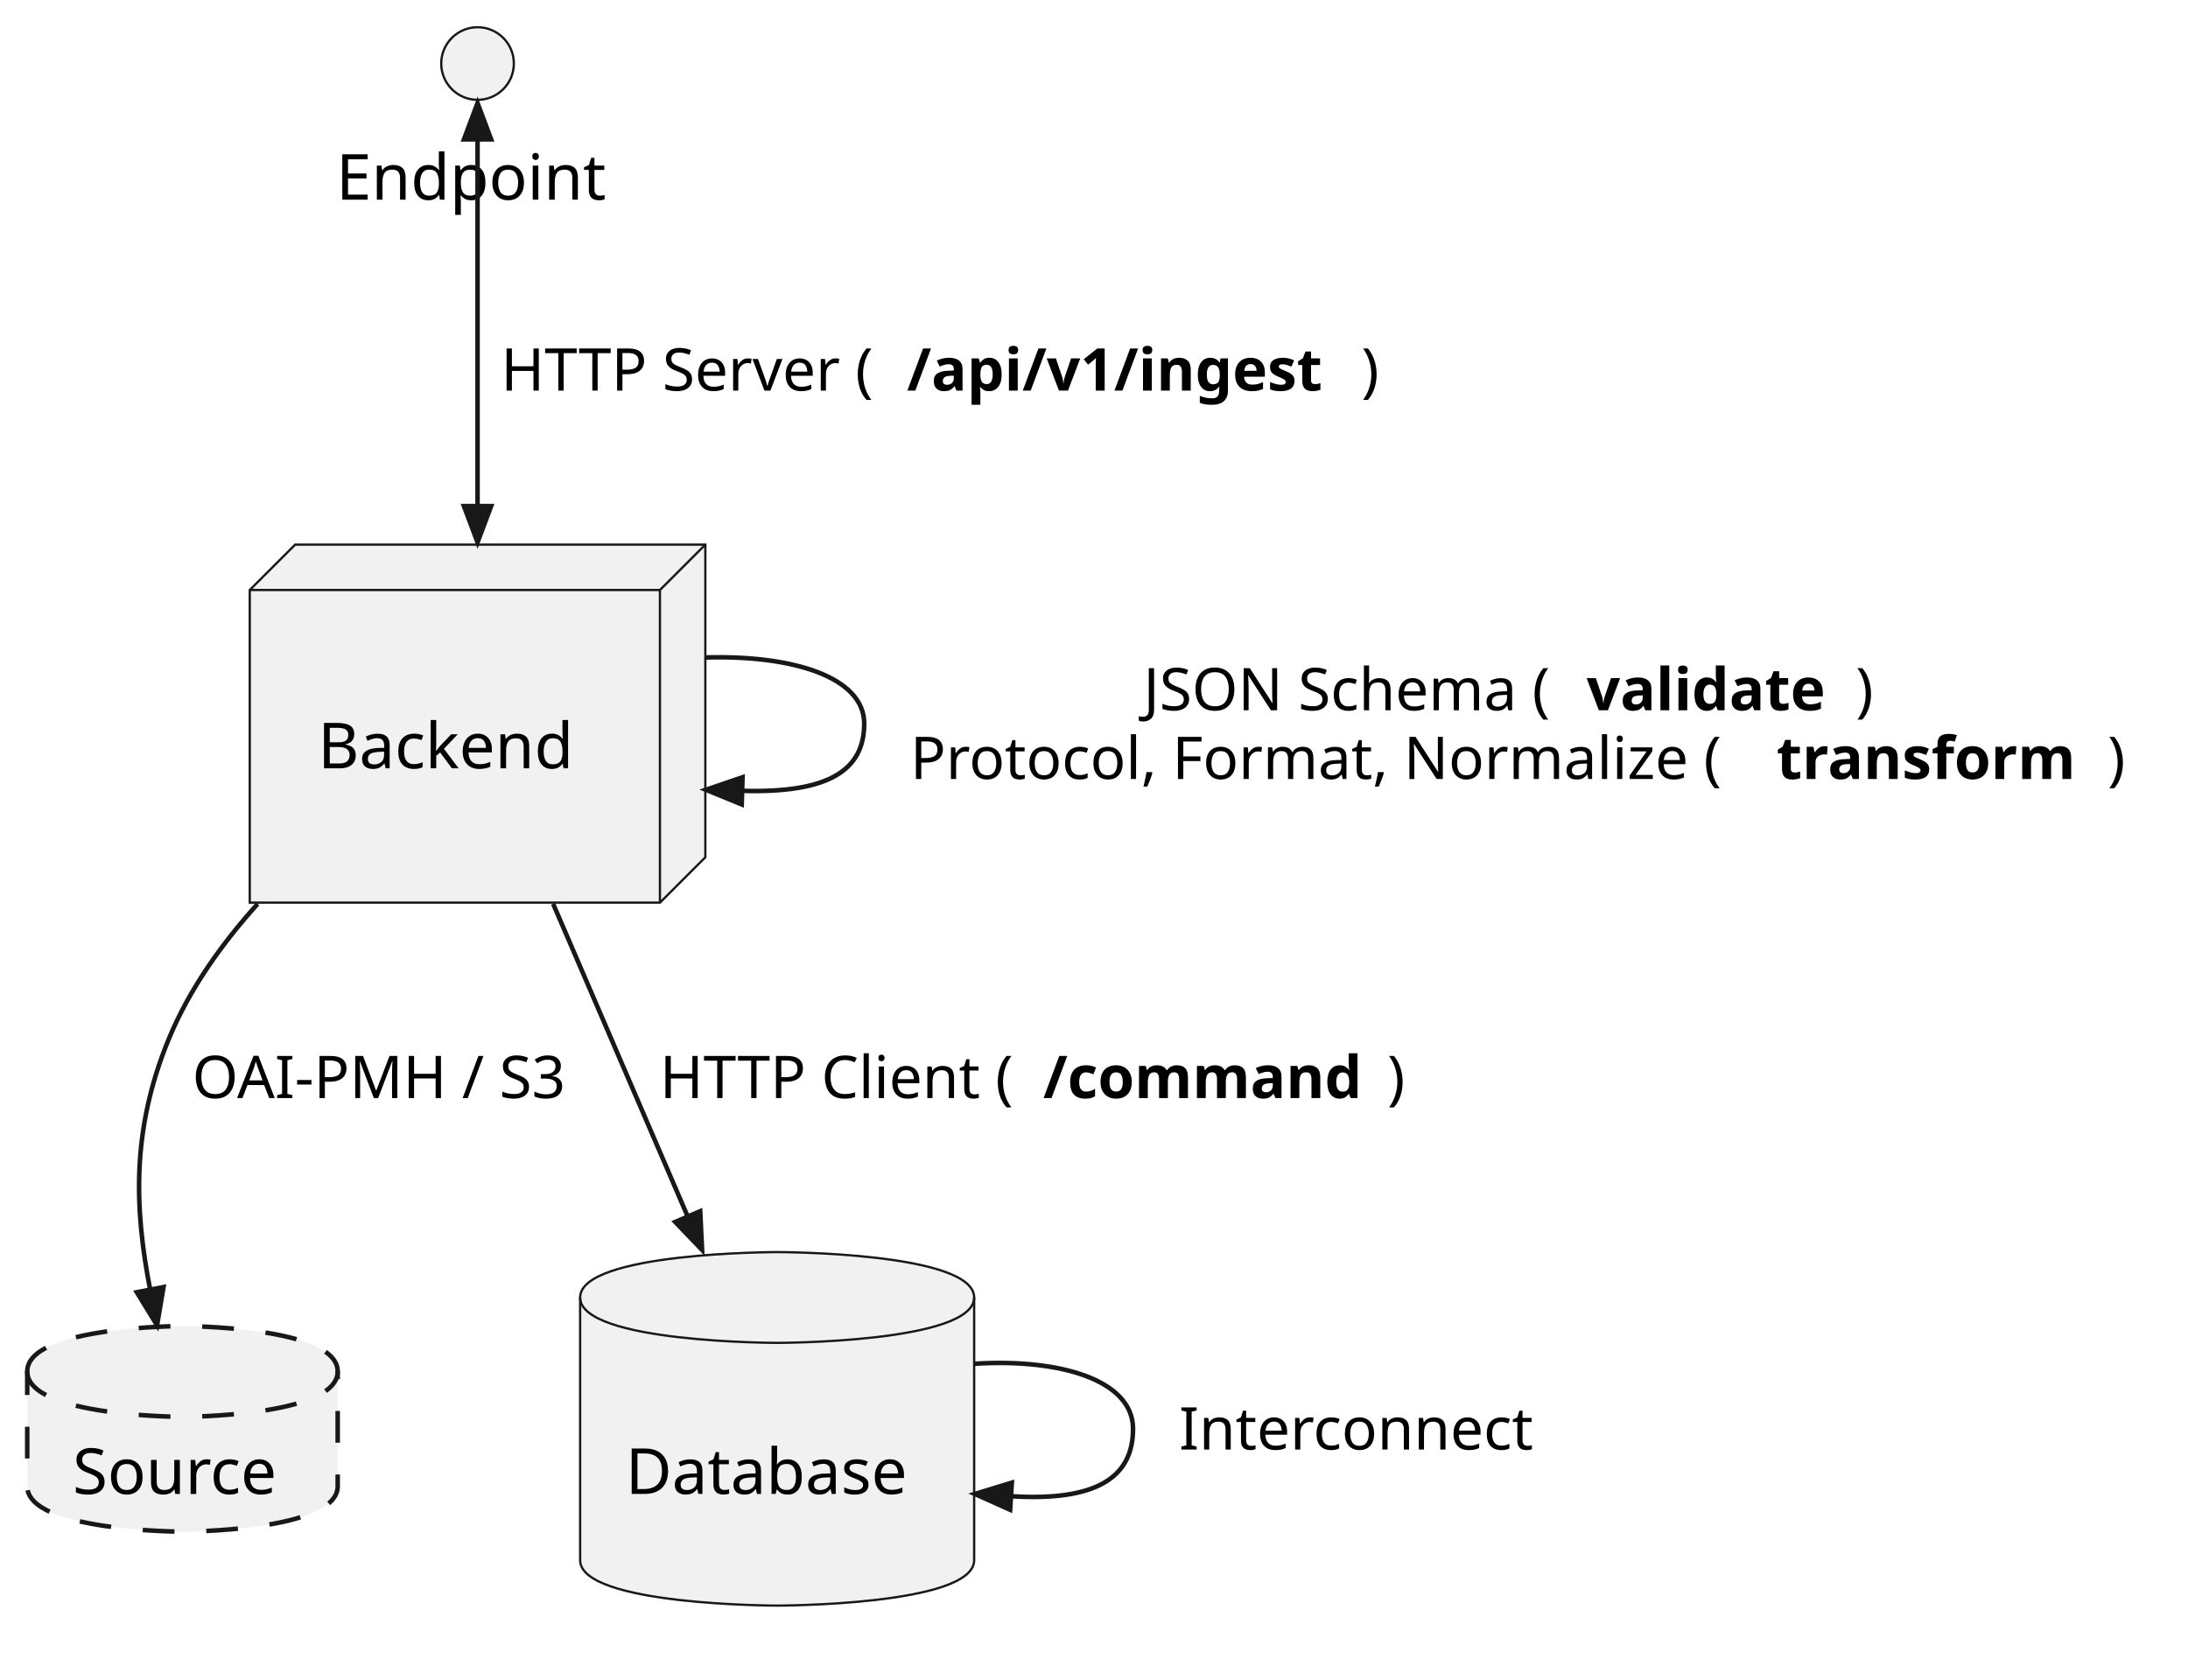
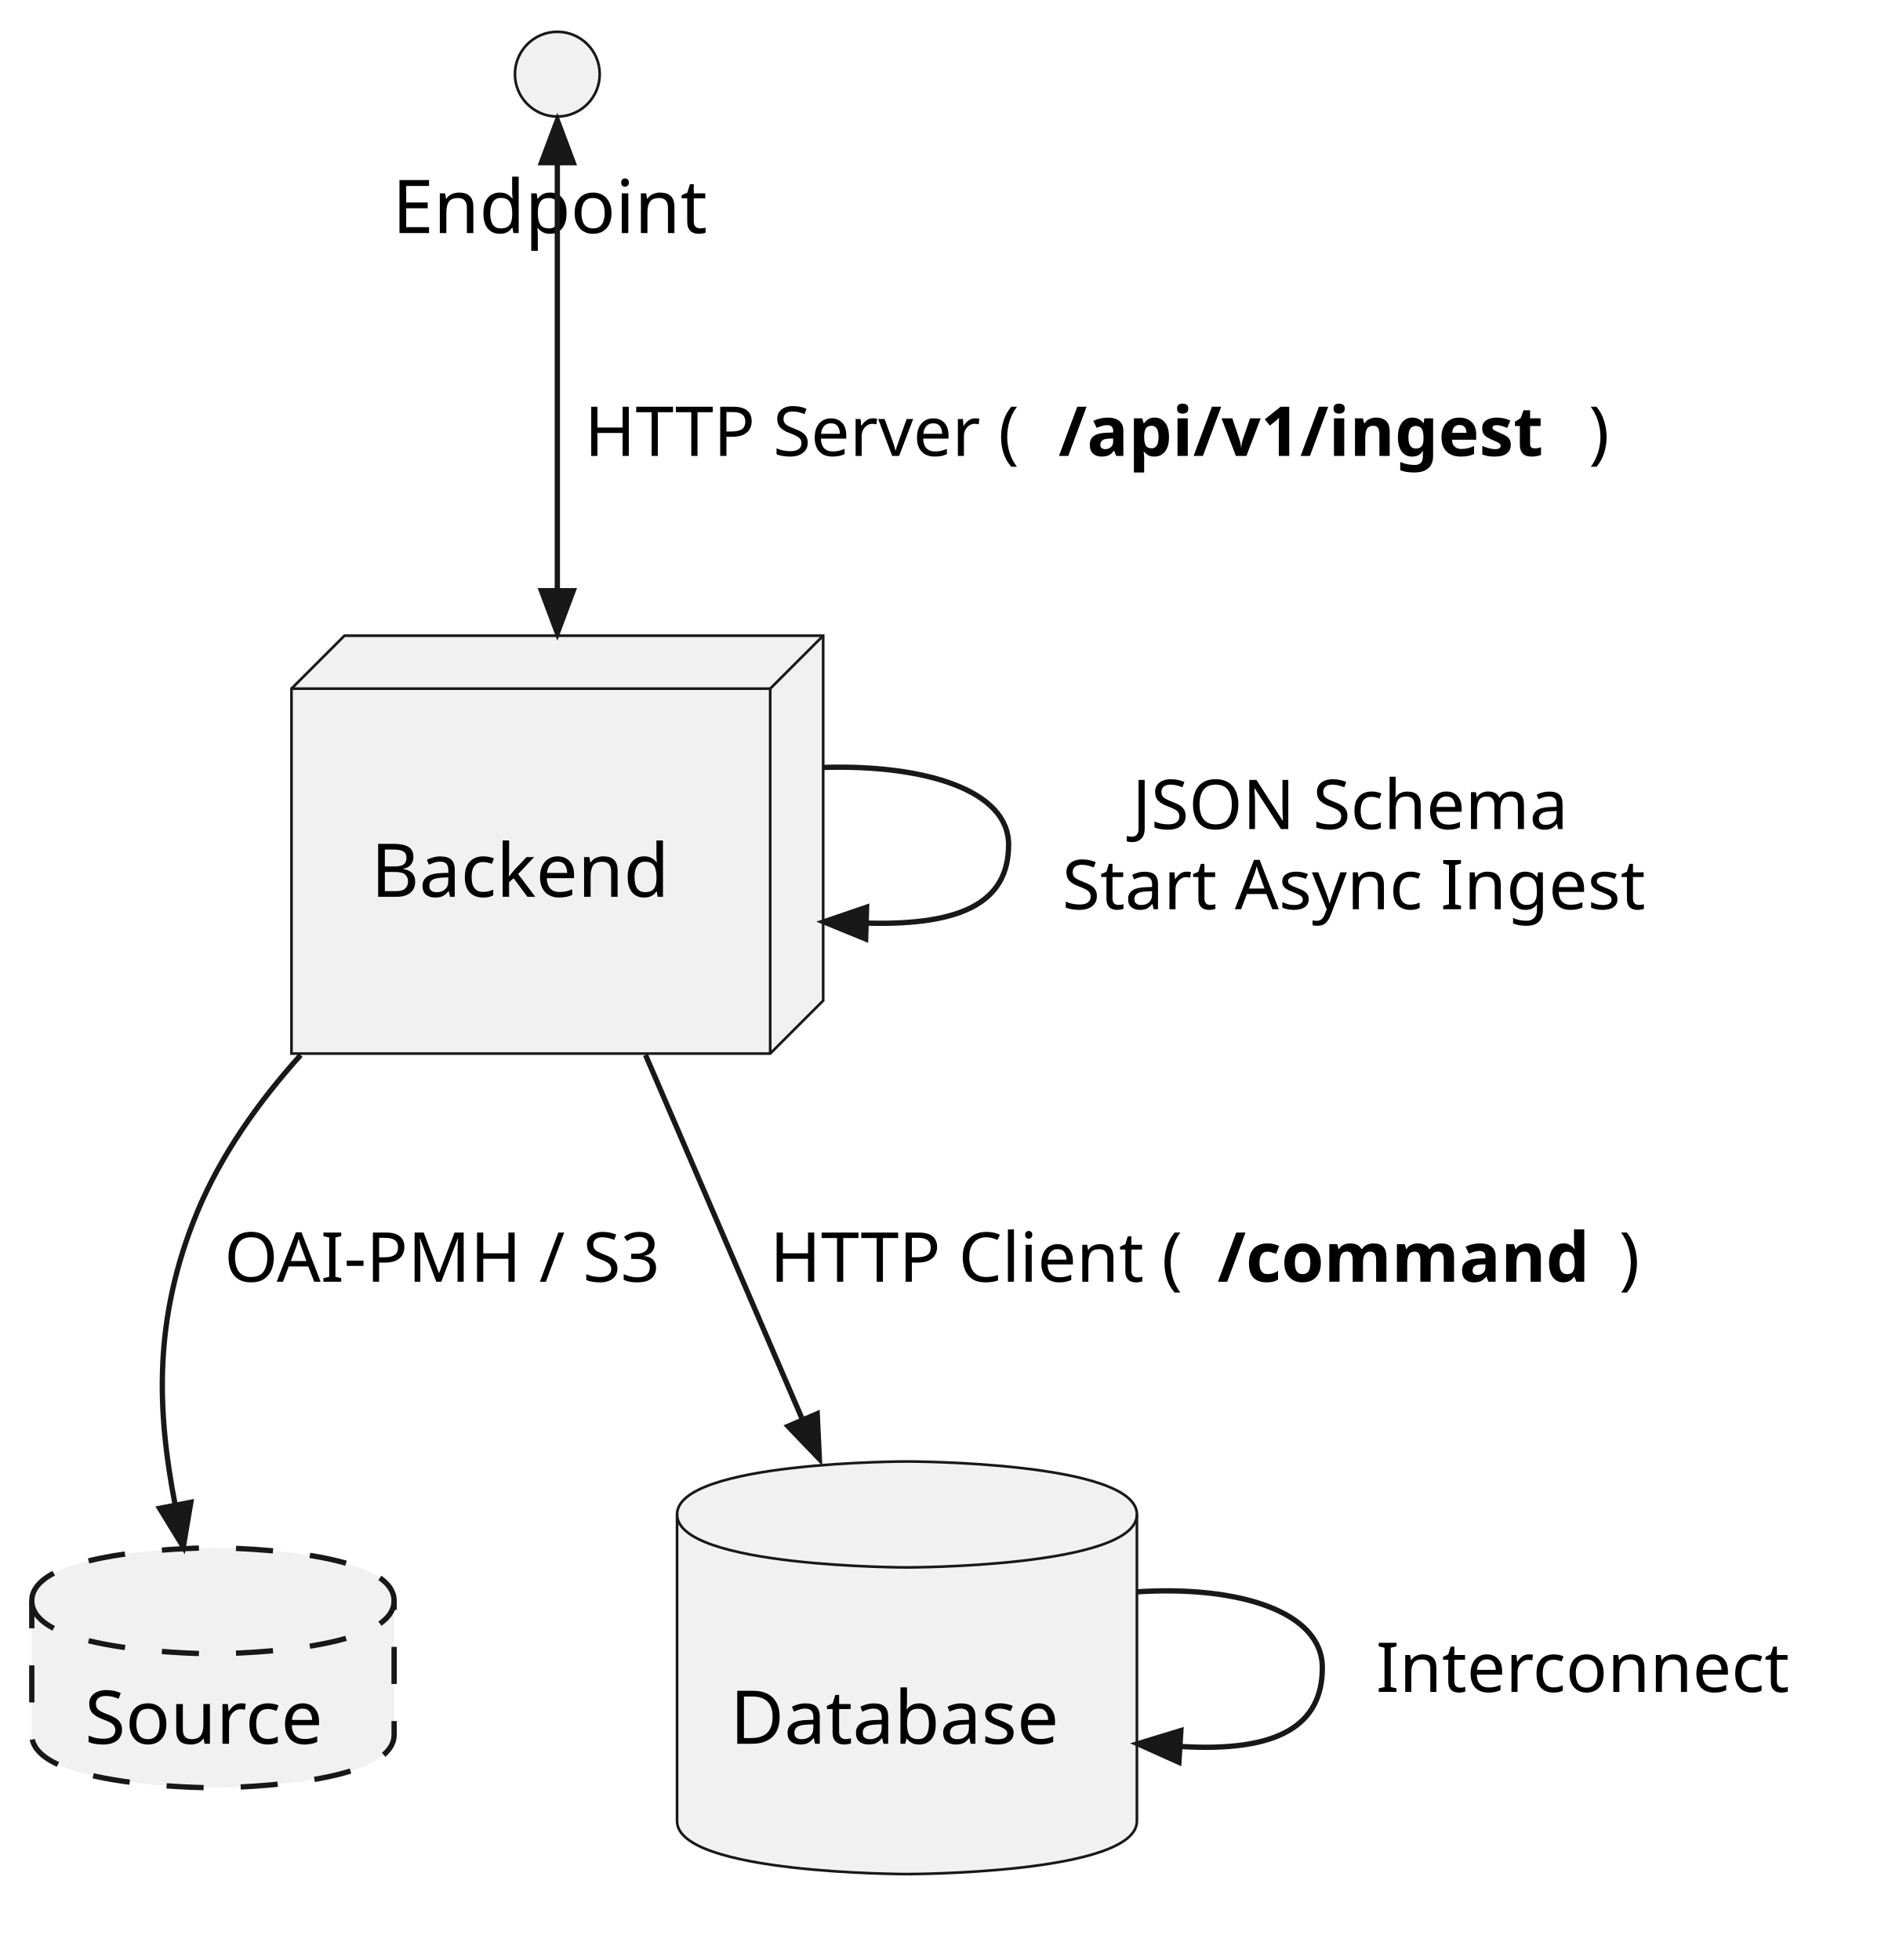
- <svg xmlns="http://www.w3.org/2000/svg" contentStyleType="text/css" data-diagram-type="DESCRIPTION" height="370px" preserveAspectRatio="none" style="width:482px;height:370px;background:#FFFFFF;" version="1.1" viewBox="0 0 482 370" width="482px" zoomAndPan="magnify">
+ <svg xmlns="http://www.w3.org/2000/svg" contentStyleType="text/css" data-diagram-type="DESCRIPTION" height="370px" preserveAspectRatio="none" style="width:355px;height:370px;background:#FFFFFF;" version="1.1" viewBox="0 0 355 370" width="355px" zoomAndPan="magnify">
  <defs />
  <g>
    <g class="entity" data-entity="src" data-source-line="1" data-uid="ent0002" id="entity_src">
-       <path d="M6,302.19 C6,292.19 40.196,292.19 40.196,292.19 C40.196,292.19 74.392,292.19 74.392,302.19 L74.392,327.487 C74.392,337.487 40.196,337.487 40.196,337.487 C40.196,337.487 6,337.487 6,327.487 L6,302.19 " fill="#F1F1F1" style="stroke:#181818;stroke-width:1;stroke-dasharray:7.0,7.0;" />
-       <path d="M6,302.19 C6,312.19 40.196,312.19 40.196,312.19 C40.196,312.19 74.392,312.19 74.392,302.19 " fill="none" style="stroke:#181818;stroke-width:1;stroke-dasharray:7.0,7.0;" />
+       <path d="M6,302.19 C6,292.19 40.196,292.19 40.196,292.19 C40.196,292.19 74.392,292.19 74.392,302.19 L74.392,327.487 C74.392,337.487 40.196,337.487 40.196,337.487 C40.196,337.487 6,337.487 6,327.487 L6,302.19" fill="#F1F1F1" style="stroke:#181818;stroke-width:1;stroke-dasharray:7,7;" />
+       <path d="M6,302.19 C6,312.19 40.196,312.19 40.196,312.19 C40.196,312.19 74.392,312.19 74.392,302.19" fill="none" style="stroke:#181818;stroke-width:1;stroke-dasharray:7,7;" />
      <text fill="#000000" font-family="sans-serif" font-size="14" lengthAdjust="spacing" textLength="48.392" x="16" y="329.185">Source</text>
    </g>
-     <g class="entity" data-entity="endpoint" data-source-line="4" data-uid="ent0003" id="entity_endpoint">
+     <g class="entity" data-entity="endpoint" data-source-line="3" data-uid="ent0003" id="entity_endpoint">
      <ellipse cx="105.2" cy="14" fill="#F1F1F1" rx="8" ry="8" style="stroke:#181818;stroke-width:0.5;" />
      <text fill="#000000" font-family="sans-serif" font-size="14" lengthAdjust="spacing" textLength="62.31" x="74.045" y="43.995">Endpoint</text>
    </g>
-     <g class="entity" data-entity="backend" data-source-line="8" data-uid="ent0004" id="entity_backend">
+     <g class="entity" data-entity="backend" data-source-line="7" data-uid="ent0004" id="entity_backend">
      <polygon fill="#F1F1F1" points="55.02,130,65.02,120,155.381,120,155.381,188.891,145.381,198.891,55.02,198.891,55.02,130" style="stroke:#181818;stroke-width:0.5;" />
      <line style="stroke:#181818;stroke-width:0.5;" x1="145.381" x2="155.381" y1="130" y2="120" />
      <line style="stroke:#181818;stroke-width:0.5;" x1="55.02" x2="145.381" y1="130" y2="130" />
      <line style="stroke:#181818;stroke-width:0.5;" x1="145.381" x2="145.381" y1="130" y2="198.891" />
      <text fill="#000000" font-family="sans-serif" font-size="14" lengthAdjust="spacing" textLength="4.45" x="70.02" y="152.995"> </text>
      <text fill="#000000" font-family="sans-serif" font-size="14" lengthAdjust="spacing" textLength="60.361" x="70.02" y="169.292">Backend</text>
      <text fill="#000000" font-family="sans-serif" font-size="14" lengthAdjust="spacing" textLength="4.45" x="70.02" y="185.589"> </text>
    </g>
-     <g class="entity" data-entity="database" data-source-line="14" data-uid="ent0005" id="entity_database">
-       <path d="M127.8,285.89 C127.8,275.89 171.2,275.89 171.2,275.89 C171.2,275.89 214.601,275.89 214.601,285.89 L214.601,343.781 C214.601,353.781 171.2,353.781 171.2,353.781 C171.2,353.781 127.8,353.781 127.8,343.781 L127.8,285.89 " fill="#F1F1F1" style="stroke:#181818;stroke-width:0.5;" />
-       <path d="M127.8,285.89 C127.8,295.89 171.2,295.89 171.2,295.89 C171.2,295.89 214.601,295.89 214.601,285.89 " fill="none" style="stroke:#181818;stroke-width:0.5;" />
+     <g class="entity" data-entity="database" data-source-line="13" data-uid="ent0005" id="entity_database">
+       <path d="M127.8,285.89 C127.8,275.89 171.2,275.89 171.2,275.89 C171.2,275.89 214.601,275.89 214.601,285.89 L214.601,343.781 C214.601,353.781 171.2,353.781 171.2,353.781 C171.2,353.781 127.8,353.781 127.8,343.781 L127.8,285.89" fill="#F1F1F1" style="stroke:#181818;stroke-width:0.5;" />
+       <path d="M127.8,285.89 C127.8,295.89 171.2,295.89 171.2,295.89 C171.2,295.89 214.601,295.89 214.601,285.89" fill="none" style="stroke:#181818;stroke-width:0.5;" />
      <text fill="#000000" font-family="sans-serif" font-size="14" lengthAdjust="spacing" textLength="4.45" x="137.8" y="312.885"> </text>
      <text fill="#000000" font-family="sans-serif" font-size="14" lengthAdjust="spacing" textLength="66.801" x="137.8" y="329.182">Database</text>
      <text fill="#000000" font-family="sans-serif" font-size="14" lengthAdjust="spacing" textLength="4.45" x="137.8" y="345.479"> </text>
    </g>
    <g class="link" data-entity-1="endpoint" data-entity-2="backend" data-source-line="19" data-uid="lnk6" id="link_endpoint_backend">
-       <path d="M105.2,30.71 C105.2,48.63 105.2,78.11 105.2,111.51 " fill="none" id="endpoint-backend" style="stroke:#181818;stroke-width:1;" />
+       <path d="M105.2,30.71 C105.2,48.63 105.2,78.11 105.2,111.51" fill="none" id="endpoint-backend" style="stroke:#181818;stroke-width:1;" />
      <polygon fill="#181818" points="105.2,22.71,102.2,30.71,108.2,30.71,105.2,22.71" style="stroke:#181818;stroke-width:1;" />
      <polygon fill="#181818" points="105.2,119.51,108.2,111.51,102.2,111.51,105.2,119.51" style="stroke:#181818;stroke-width:1;" />
      <text fill="#000000" font-family="sans-serif" font-size="13" lengthAdjust="spacing" textLength="89.464" x="110.332" y="86.067">HTTP Server (</text>
      <text fill="#000000" font-family="sans-serif" font-size="13" font-weight="bold" lengthAdjust="spacing" textLength="100.084" x="199.796" y="86.067">/api/v1/ingest</text>
      <text fill="#000000" font-family="sans-serif" font-size="13" lengthAdjust="spacing" textLength="5.072" x="299.88" y="86.067">)</text>
    </g>
    <g class="link" data-entity-1="backend" data-entity-2="src" data-source-line="21" data-uid="lnk7" id="link_backend_src">
-       <path d="M56.75,199.17 C48.77,208.02 41.67,218.05 37.2,228.89 C28.87,249.08 29.648,266.466 33.078,284.166 " fill="none" id="backend-to-src" style="stroke:#181818;stroke-width:1;" />
+       <path d="M56.75,199.17 C48.77,208.02 41.67,218.05 37.2,228.89 C28.87,249.08 29.648,266.466 33.078,284.166" fill="none" id="backend-to-src" style="stroke:#181818;stroke-width:1;" />
      <polygon fill="#181818" points="34.6,292.02,36.023,283.595,30.133,284.737,34.6,292.02" style="stroke:#181818;stroke-width:1;" />
      <text fill="#000000" font-family="sans-serif" font-size="13" lengthAdjust="spacing" textLength="85.649" x="42.332" y="241.957">OAI-PMH / S3</text>
    </g>
    <g class="link" data-entity-1="backend" data-entity-2="backend" data-source-line="22" data-uid="lnk8" id="link_backend_backend">
-       <path d="M155.49,144.87 C174.58,144.31 190.38,149.17 190.38,159.44 C190.38,169.72 182.577,174.815 163.487,174.255 " fill="none" id="backend-to-backend" style="stroke:#181818;stroke-width:1;" />
+       <path d="M155.49,144.87 C174.58,144.31 190.38,149.17 190.38,159.44 C190.38,169.72 182.577,174.815 163.487,174.255" fill="none" id="backend-to-backend" style="stroke:#181818;stroke-width:1;" />
      <polygon fill="#181818" points="155.49,174.02,163.399,177.253,163.575,171.256,155.49,174.02" style="stroke:#181818;stroke-width:1;" />
-       <text fill="#000000" font-family="sans-serif" font-size="13" lengthAdjust="spacing" textLength="97.646" x="251.874" y="156.507">JSON Schema (</text>
-       <text fill="#000000" font-family="sans-serif" font-size="13" font-weight="bold" lengthAdjust="spacing" textLength="59.268" x="349.52" y="156.507">validate</text>
-       <text fill="#000000" font-family="sans-serif" font-size="13" lengthAdjust="spacing" textLength="5.072" x="408.788" y="156.507">)</text>
-       <text fill="#000000" font-family="sans-serif" font-size="13" lengthAdjust="spacing" textLength="190.836" x="200.512" y="171.64">Protocol, Format, Normalize (</text>
-       <text fill="#000000" font-family="sans-serif" font-size="13" font-weight="bold" lengthAdjust="spacing" textLength="72.935" x="391.348" y="171.64">transform</text>
-       <text fill="#000000" font-family="sans-serif" font-size="13" lengthAdjust="spacing" textLength="5.072" x="464.283" y="171.64">)</text>
+       <text fill="#000000" font-family="sans-serif" font-size="13" lengthAdjust="spacing" textLength="88.442" x="213.706" y="156.507">JSON Schema</text>
+       <text fill="#000000" font-family="sans-serif" font-size="13" lengthAdjust="spacing" textLength="118.961" x="200.512" y="171.64">Start Async Ingest</text>
    </g>
    <g class="link" data-entity-1="backend" data-entity-2="database" data-source-line="23" data-uid="lnk9" id="link_backend_database">
-       <path d="M121.85,199.15 C131.89,222.49 141.48,244.761 151.5,268.061 " fill="none" id="backend-to-database" style="stroke:#181818;stroke-width:1;" />
+       <path d="M121.85,199.15 C131.89,222.49 141.48,244.761 151.5,268.061" fill="none" id="backend-to-database" style="stroke:#181818;stroke-width:1;" />
      <polygon fill="#181818" points="154.66,275.41,154.256,266.876,148.744,269.246,154.66,275.41" style="stroke:#181818;stroke-width:1;" />
      <text fill="#000000" font-family="sans-serif" font-size="13" lengthAdjust="spacing" textLength="84.468" x="145.332" y="241.957">HTTP Client (</text>
      <text fill="#000000" font-family="sans-serif" font-size="13" font-weight="bold" lengthAdjust="spacing" textLength="75.81" x="229.801" y="241.957">/command</text>
      <text fill="#000000" font-family="sans-serif" font-size="13" lengthAdjust="spacing" textLength="5.072" x="305.611" y="241.957">)</text>
    </g>
    <g class="link" data-entity-1="database" data-entity-2="database" data-source-line="24" data-uid="lnk10" id="link_database_database">
-       <path d="M214.73,300.49 C233.51,299.31 249.6,304.1 249.6,314.83 C249.6,325.57 241.494,330.862 222.714,329.682 " fill="none" id="database-to-database" style="stroke:#181818;stroke-width:1;" />
+       <path d="M214.73,300.49 C233.51,299.31 249.6,304.1 249.6,314.83 C249.6,325.57 241.494,330.862 222.714,329.682" fill="none" id="database-to-database" style="stroke:#181818;stroke-width:1;" />
      <polygon fill="#181818" points="214.73,329.18,222.526,332.676,222.902,326.688,214.73,329.18" style="stroke:#181818;stroke-width:1;" />
      <text fill="#000000" font-family="sans-serif" font-size="13" lengthAdjust="spacing" textLength="82.335" x="259.732" y="319.397">Interconnect</text>
    </g>
  </g>
</svg>
